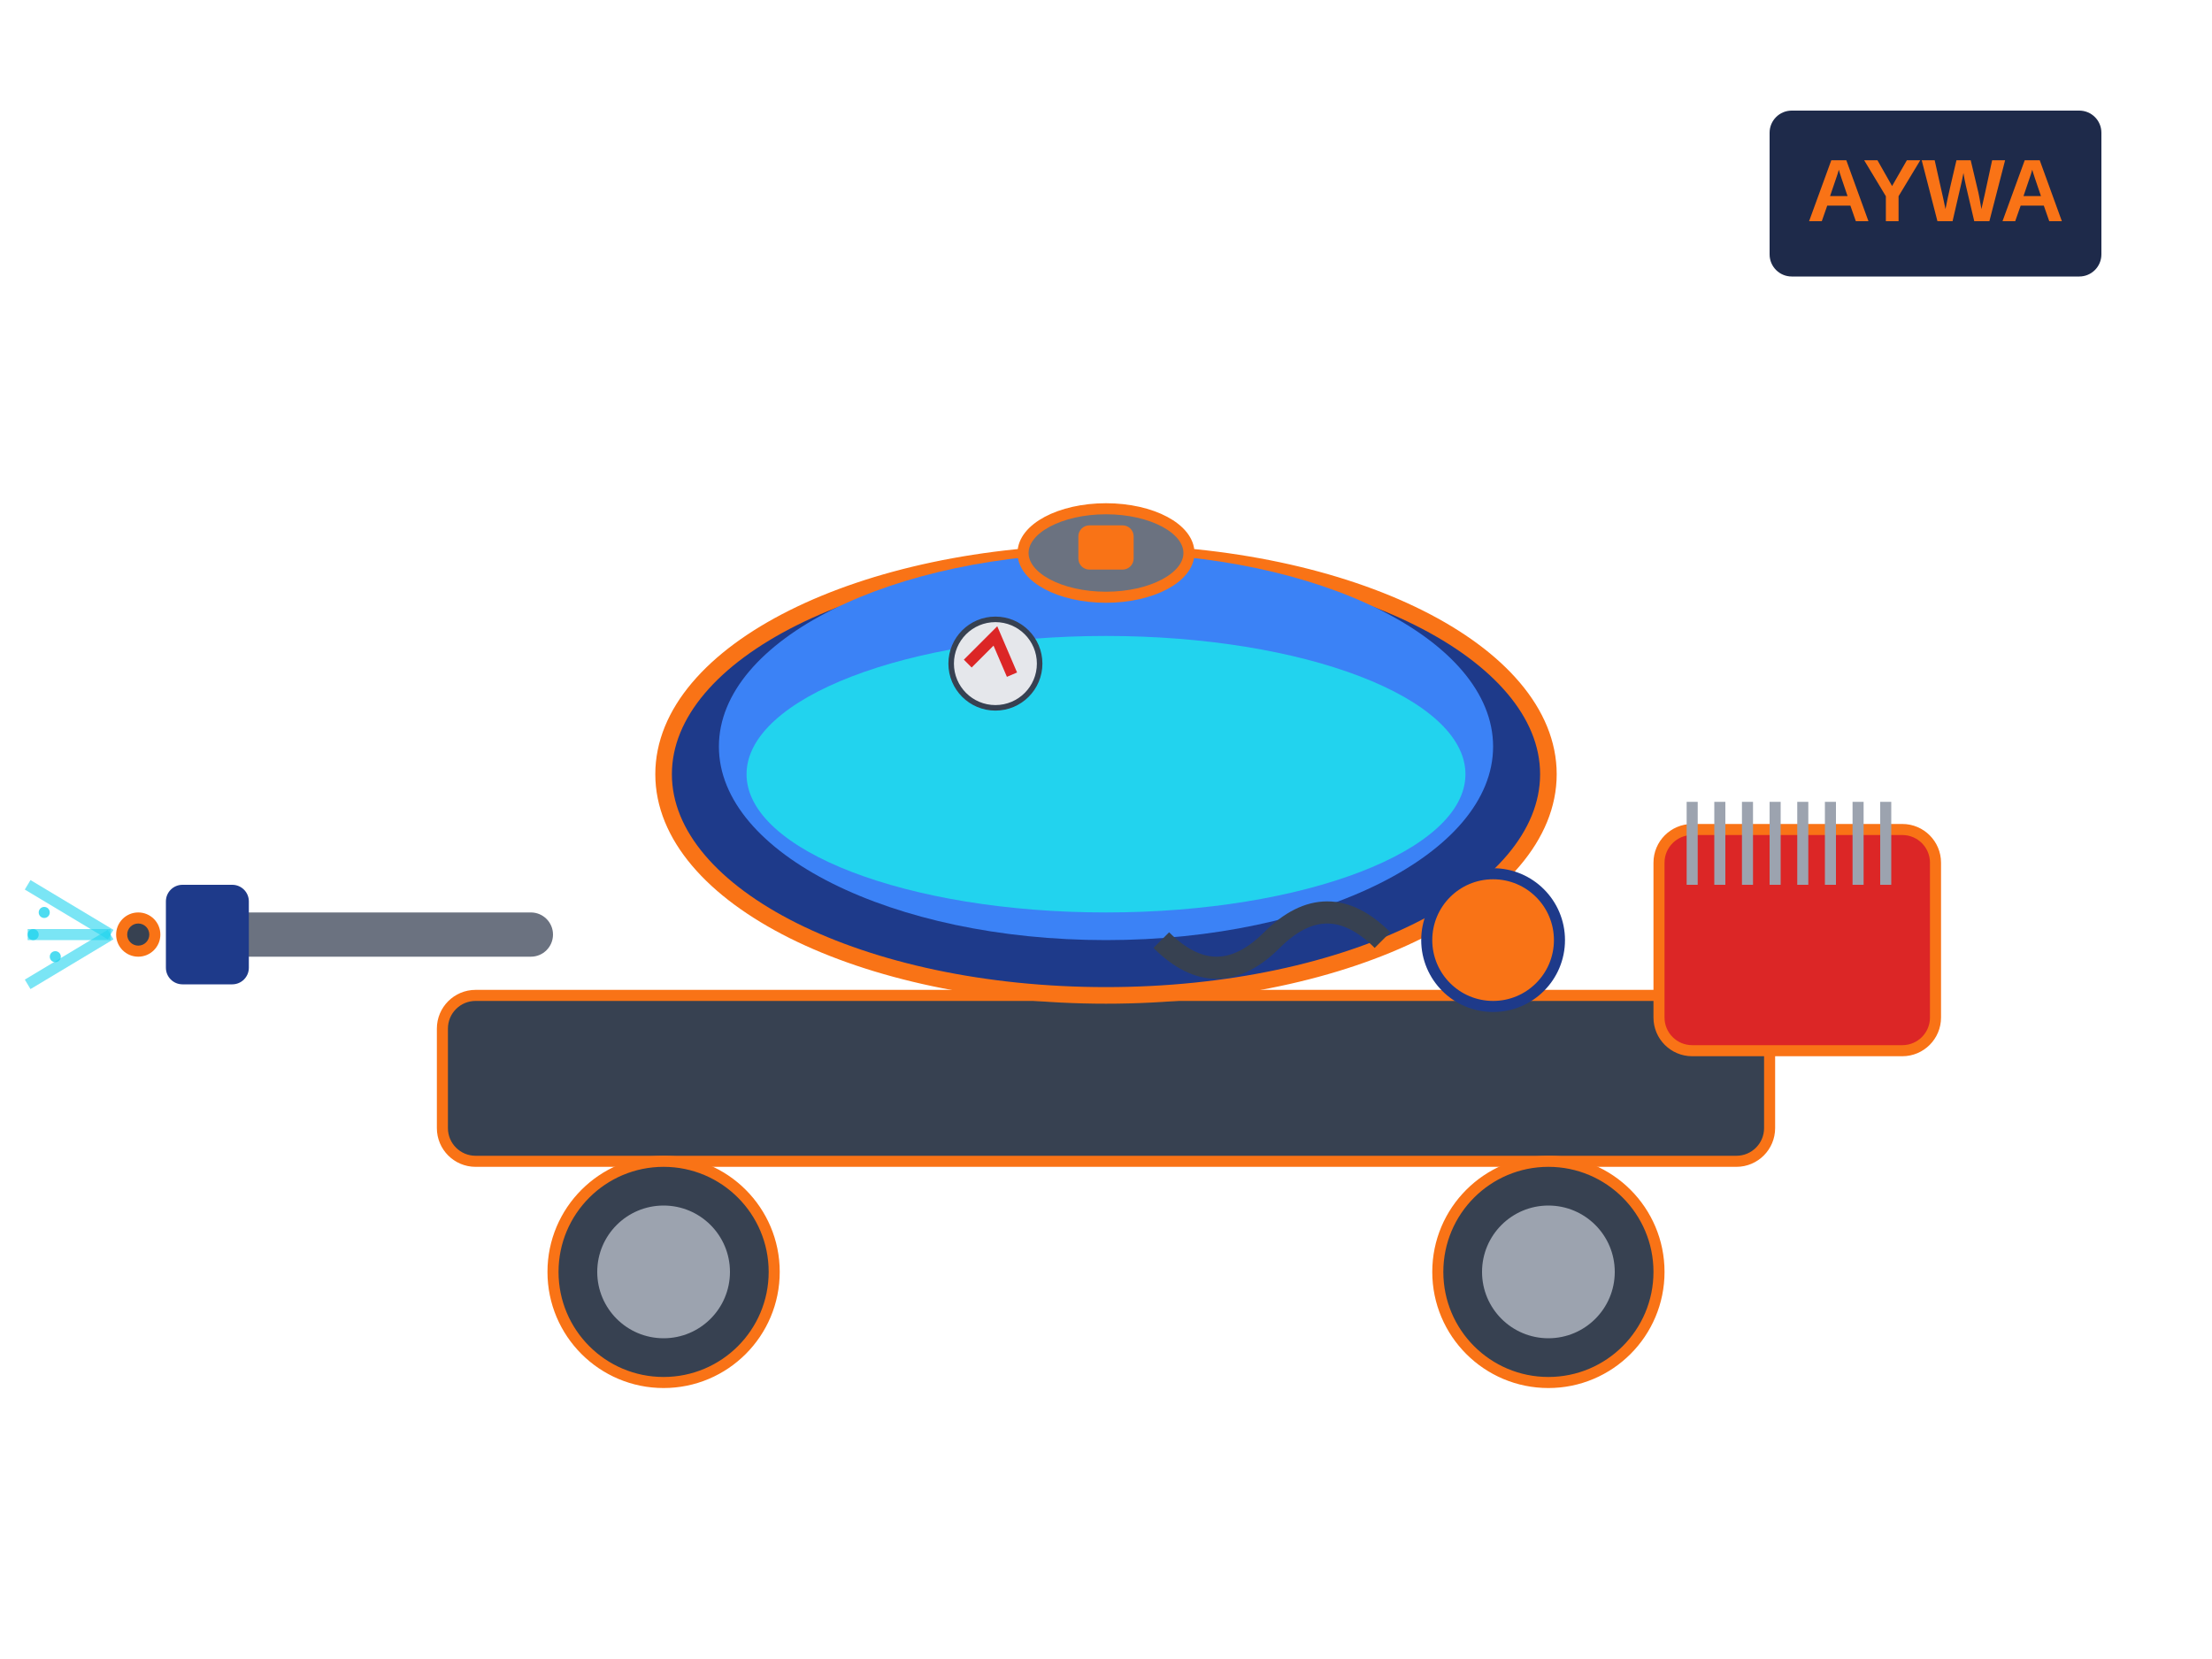
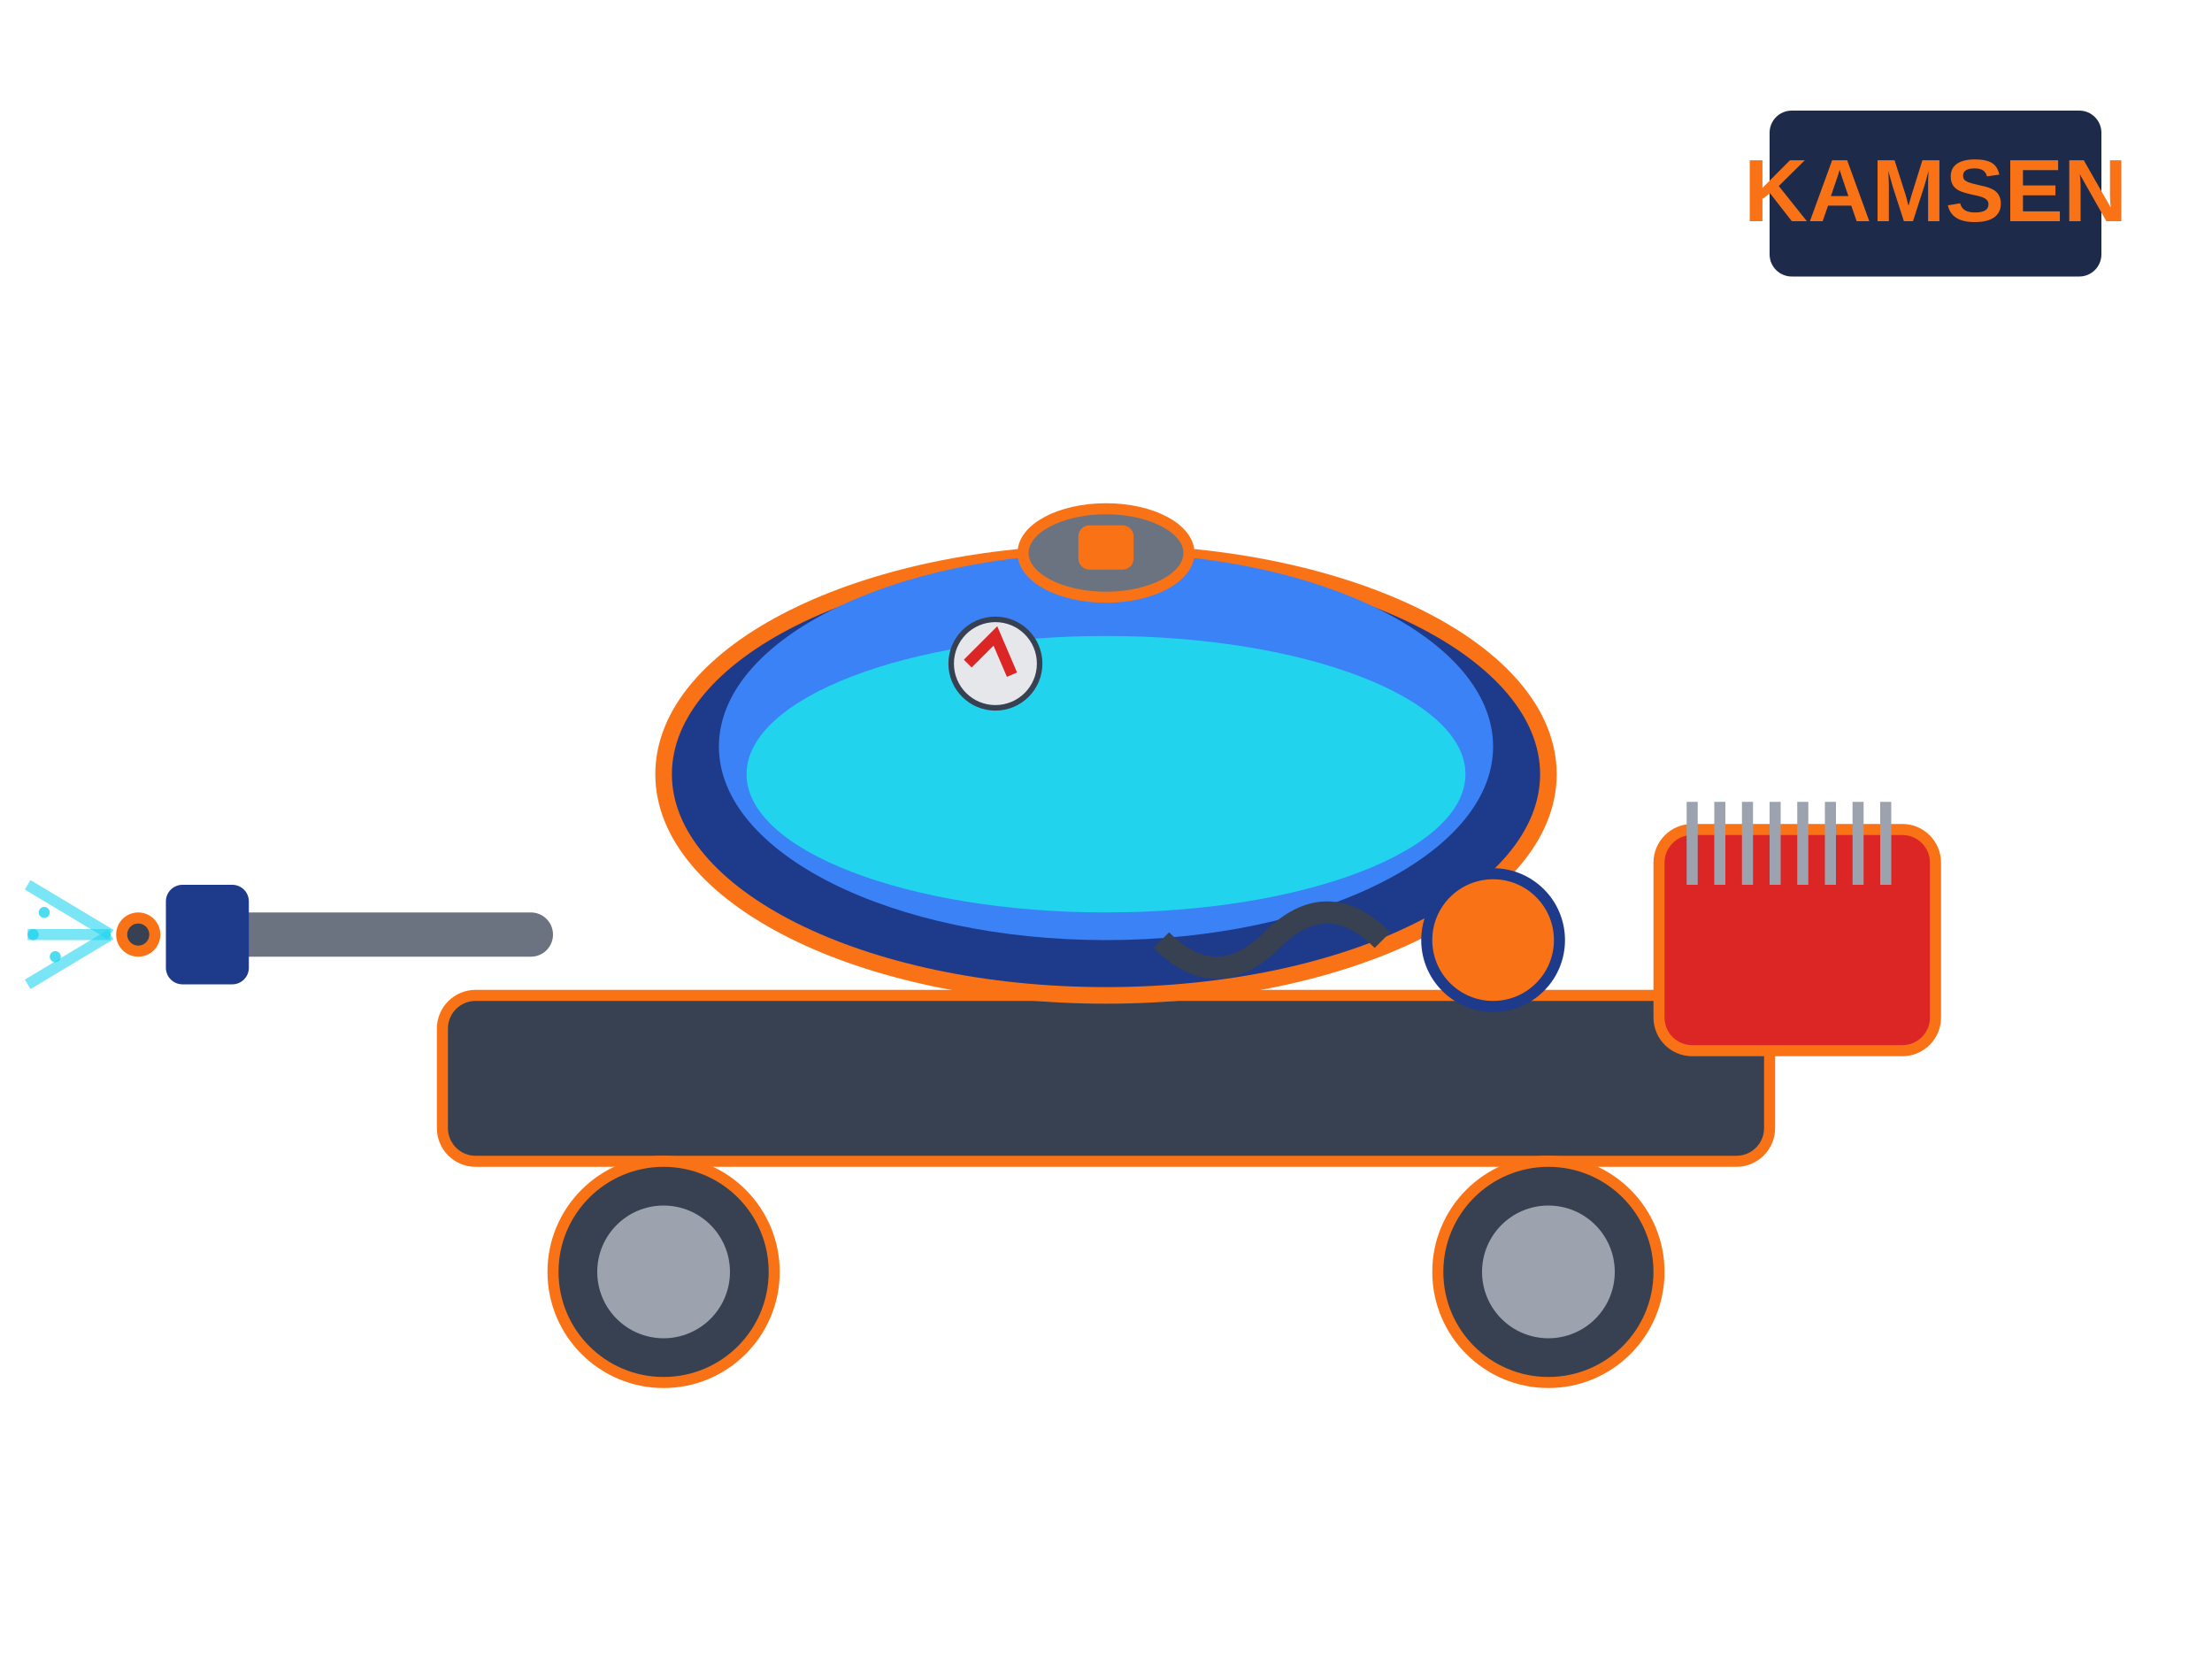
<svg xmlns="http://www.w3.org/2000/svg" width="400" height="300" viewBox="0 0 400 300" fill="none">
  <rect x="80" y="180" width="240" height="30" rx="6" fill="#374151" stroke="#f97316" stroke-width="2" />
  <ellipse cx="200" cy="140" rx="80" ry="40" fill="#1e3a8a" stroke="#f97316" stroke-width="3" />
  <ellipse cx="200" cy="135" rx="70" ry="35" fill="#3b82f6" />
  <ellipse cx="200" cy="140" rx="65" ry="25" fill="#22d3ee" />
  <ellipse cx="200" cy="100" rx="15" ry="8" fill="#6b7280" stroke="#f97316" stroke-width="2" />
  <rect x="195" y="95" width="10" height="8" rx="2" fill="#f97316" />
  <rect x="300" y="150" width="50" height="40" rx="6" fill="#dc2626" stroke="#f97316" stroke-width="2" />
  <rect x="305" y="145" width="2" height="15" fill="#9ca3af" />
  <rect x="310" y="145" width="2" height="15" fill="#9ca3af" />
  <rect x="315" y="145" width="2" height="15" fill="#9ca3af" />
  <rect x="320" y="145" width="2" height="15" fill="#9ca3af" />
  <rect x="325" y="145" width="2" height="15" fill="#9ca3af" />
  <rect x="330" y="145" width="2" height="15" fill="#9ca3af" />
  <rect x="335" y="145" width="2" height="15" fill="#9ca3af" />
  <rect x="340" y="145" width="2" height="15" fill="#9ca3af" />
  <circle cx="270" cy="170" r="12" fill="#f97316" stroke="#1e3a8a" stroke-width="2" />
  <path d="M250 170 Q240 160 230 170 Q220 180 210 170" stroke="#374151" stroke-width="4" fill="none" />
  <rect x="40" y="165" width="60" height="8" rx="4" fill="#6b7280" />
  <rect x="30" y="160" width="15" height="18" rx="3" fill="#1e3a8a" />
  <circle cx="25" cy="169" r="4" fill="#f97316" />
  <circle cx="25" cy="169" r="2" fill="#374151" />
  <path d="M20 169 L5 160" stroke="#22d3ee" stroke-width="2" opacity="0.6" />
  <path d="M20 169 L5 169" stroke="#22d3ee" stroke-width="2" opacity="0.6" />
  <path d="M20 169 L5 178" stroke="#22d3ee" stroke-width="2" opacity="0.6" />
  <circle cx="8" cy="165" r="1" fill="#22d3ee" opacity="0.8" />
  <circle cx="10" cy="173" r="1" fill="#22d3ee" opacity="0.8" />
  <circle cx="6" cy="169" r="1" fill="#22d3ee" opacity="0.8" />
  <circle cx="120" cy="230" r="20" fill="#374151" stroke="#f97316" stroke-width="2" />
  <circle cx="120" cy="230" r="12" fill="#9ca3af" />
  <circle cx="280" cy="230" r="20" fill="#374151" stroke="#f97316" stroke-width="2" />
  <circle cx="280" cy="230" r="12" fill="#9ca3af" />
  <circle cx="180" cy="120" r="8" fill="#e5e7eb" stroke="#374151" stroke-width="1" />
  <path d="M175 120 L180 115 L183 122" stroke="#dc2626" stroke-width="2" fill="none" />
  <rect x="320" y="20" width="60" height="30" rx="4" fill="#1e2a4a" />
-   <text x="350" y="40" text-anchor="middle" fill="#f97316" font-family="Arial, sans-serif" font-size="16" font-weight="bold">AYWA</text>
+   <text x="350" y="40" text-anchor="middle" fill="#f97316" font-family="Arial, sans-serif" font-size="16" font-weight="bold">KAMSEN</text>
</svg>
